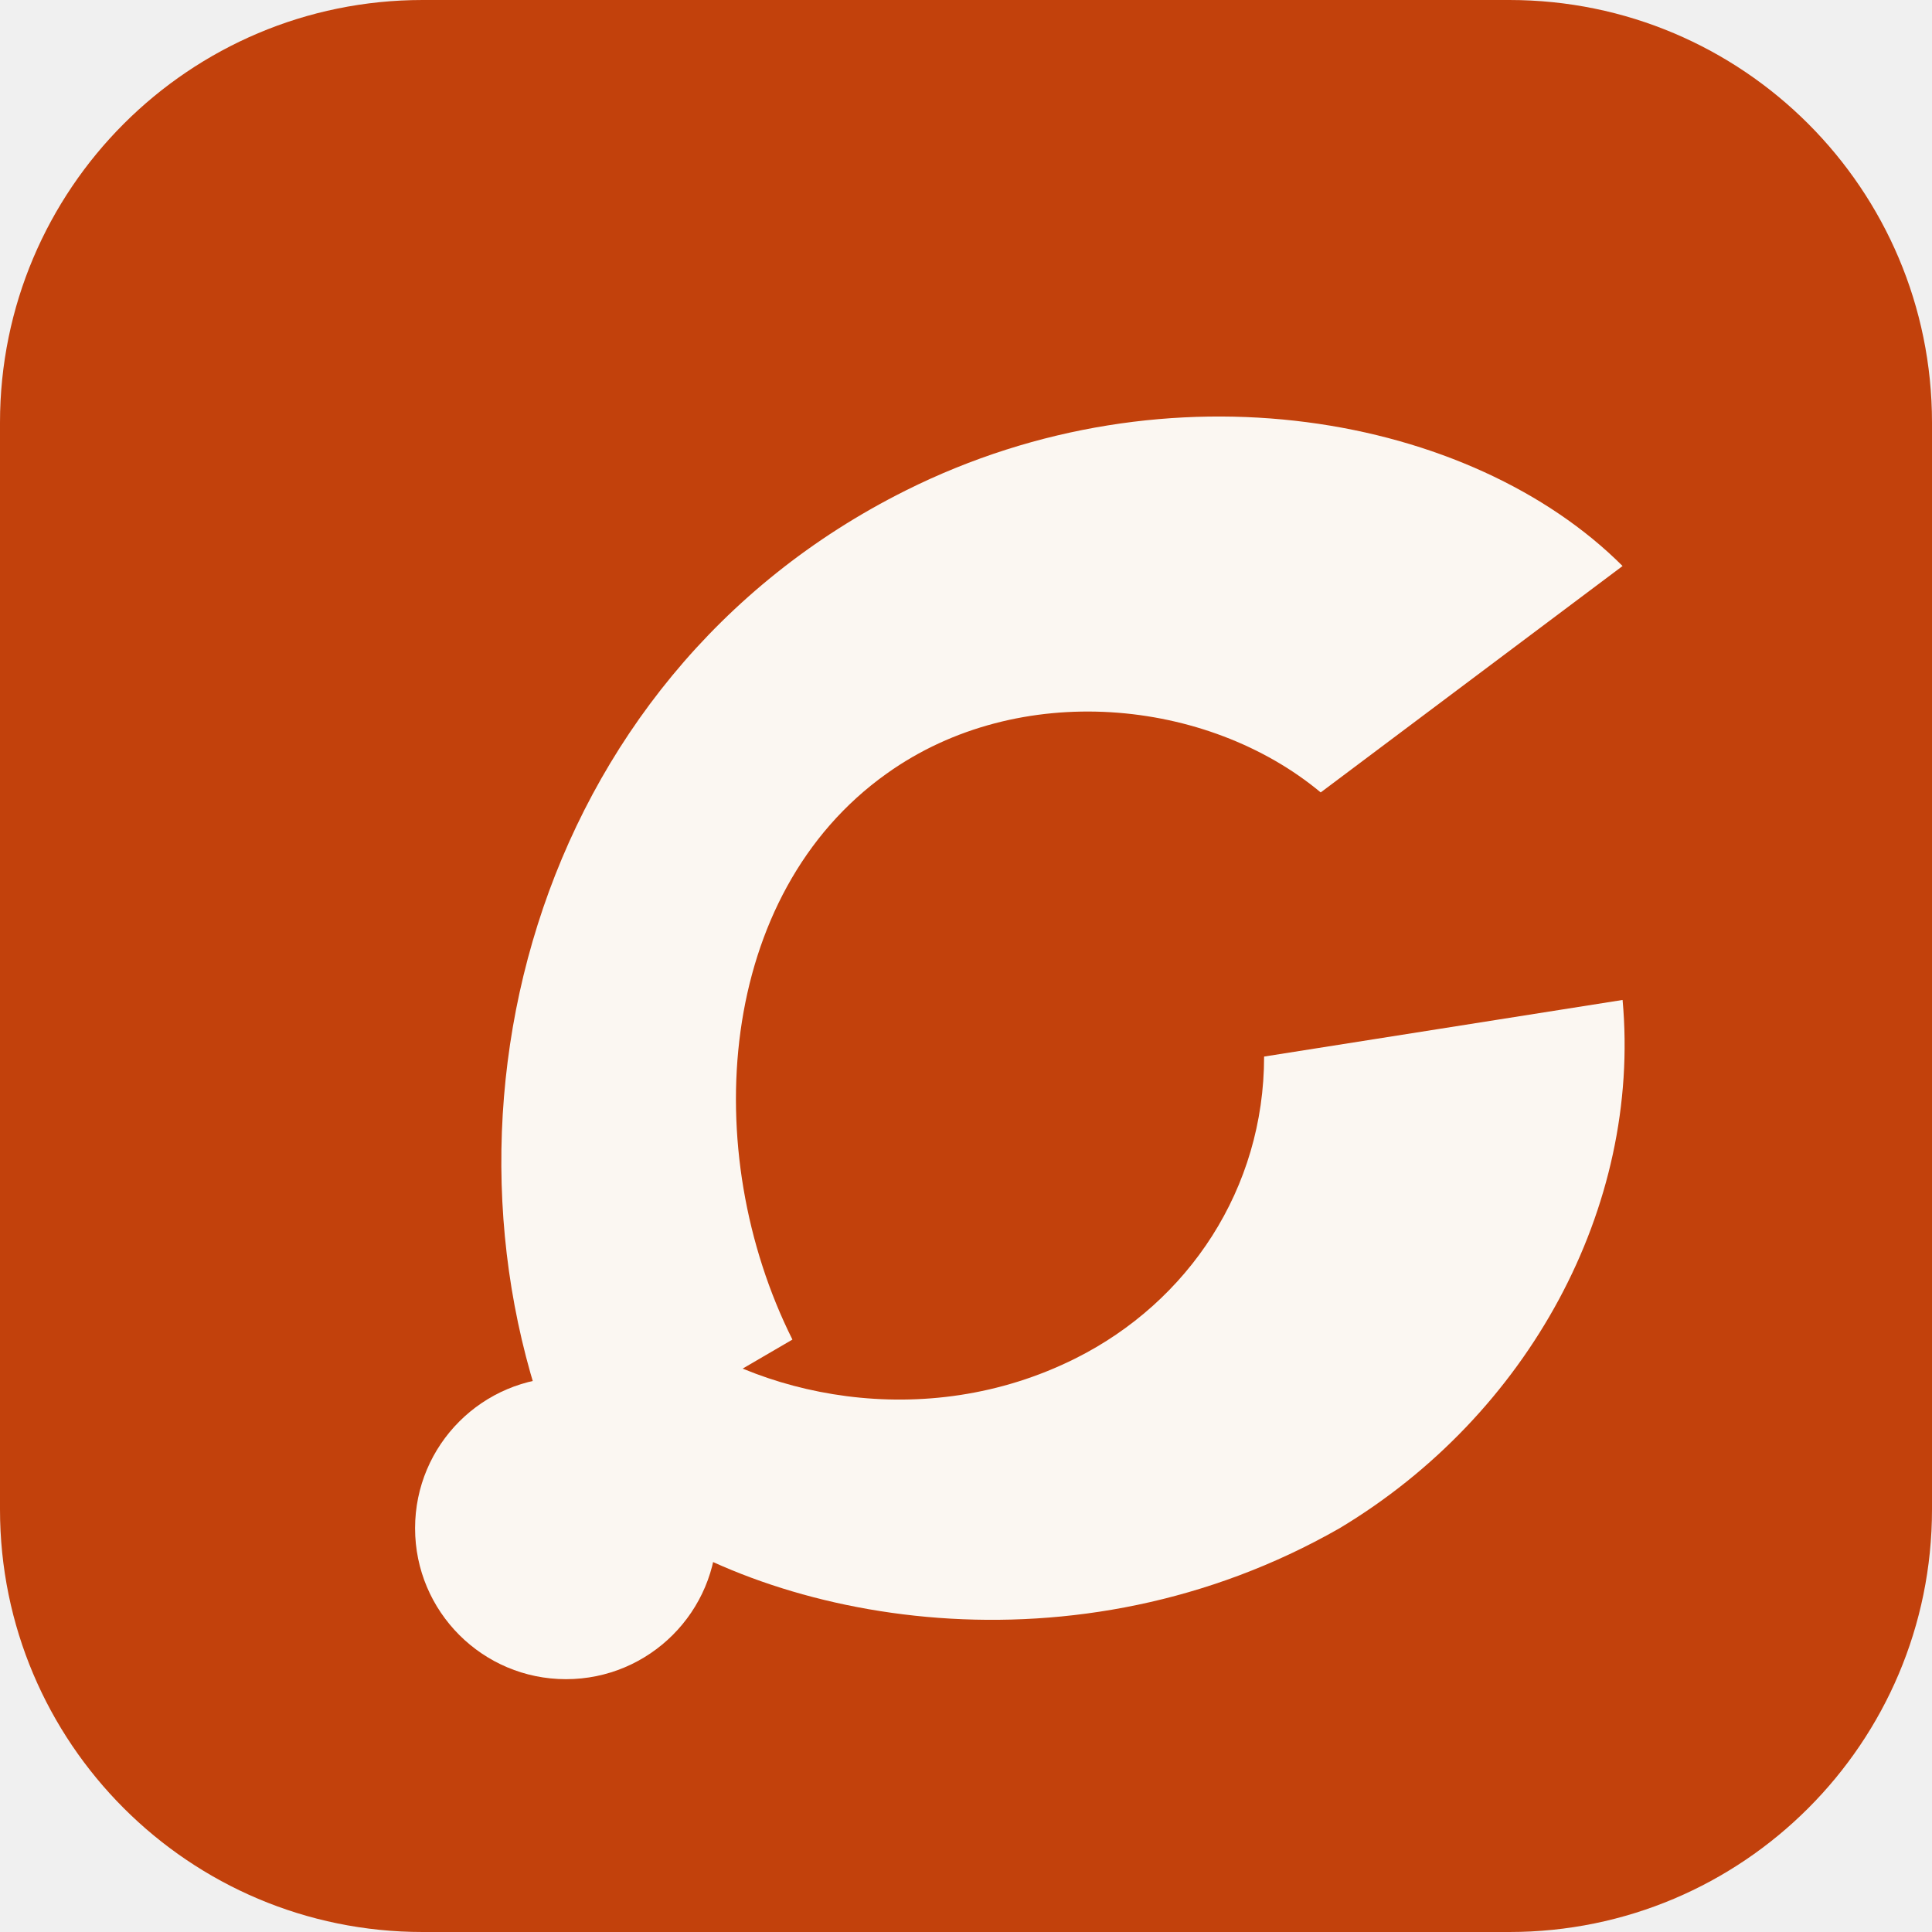
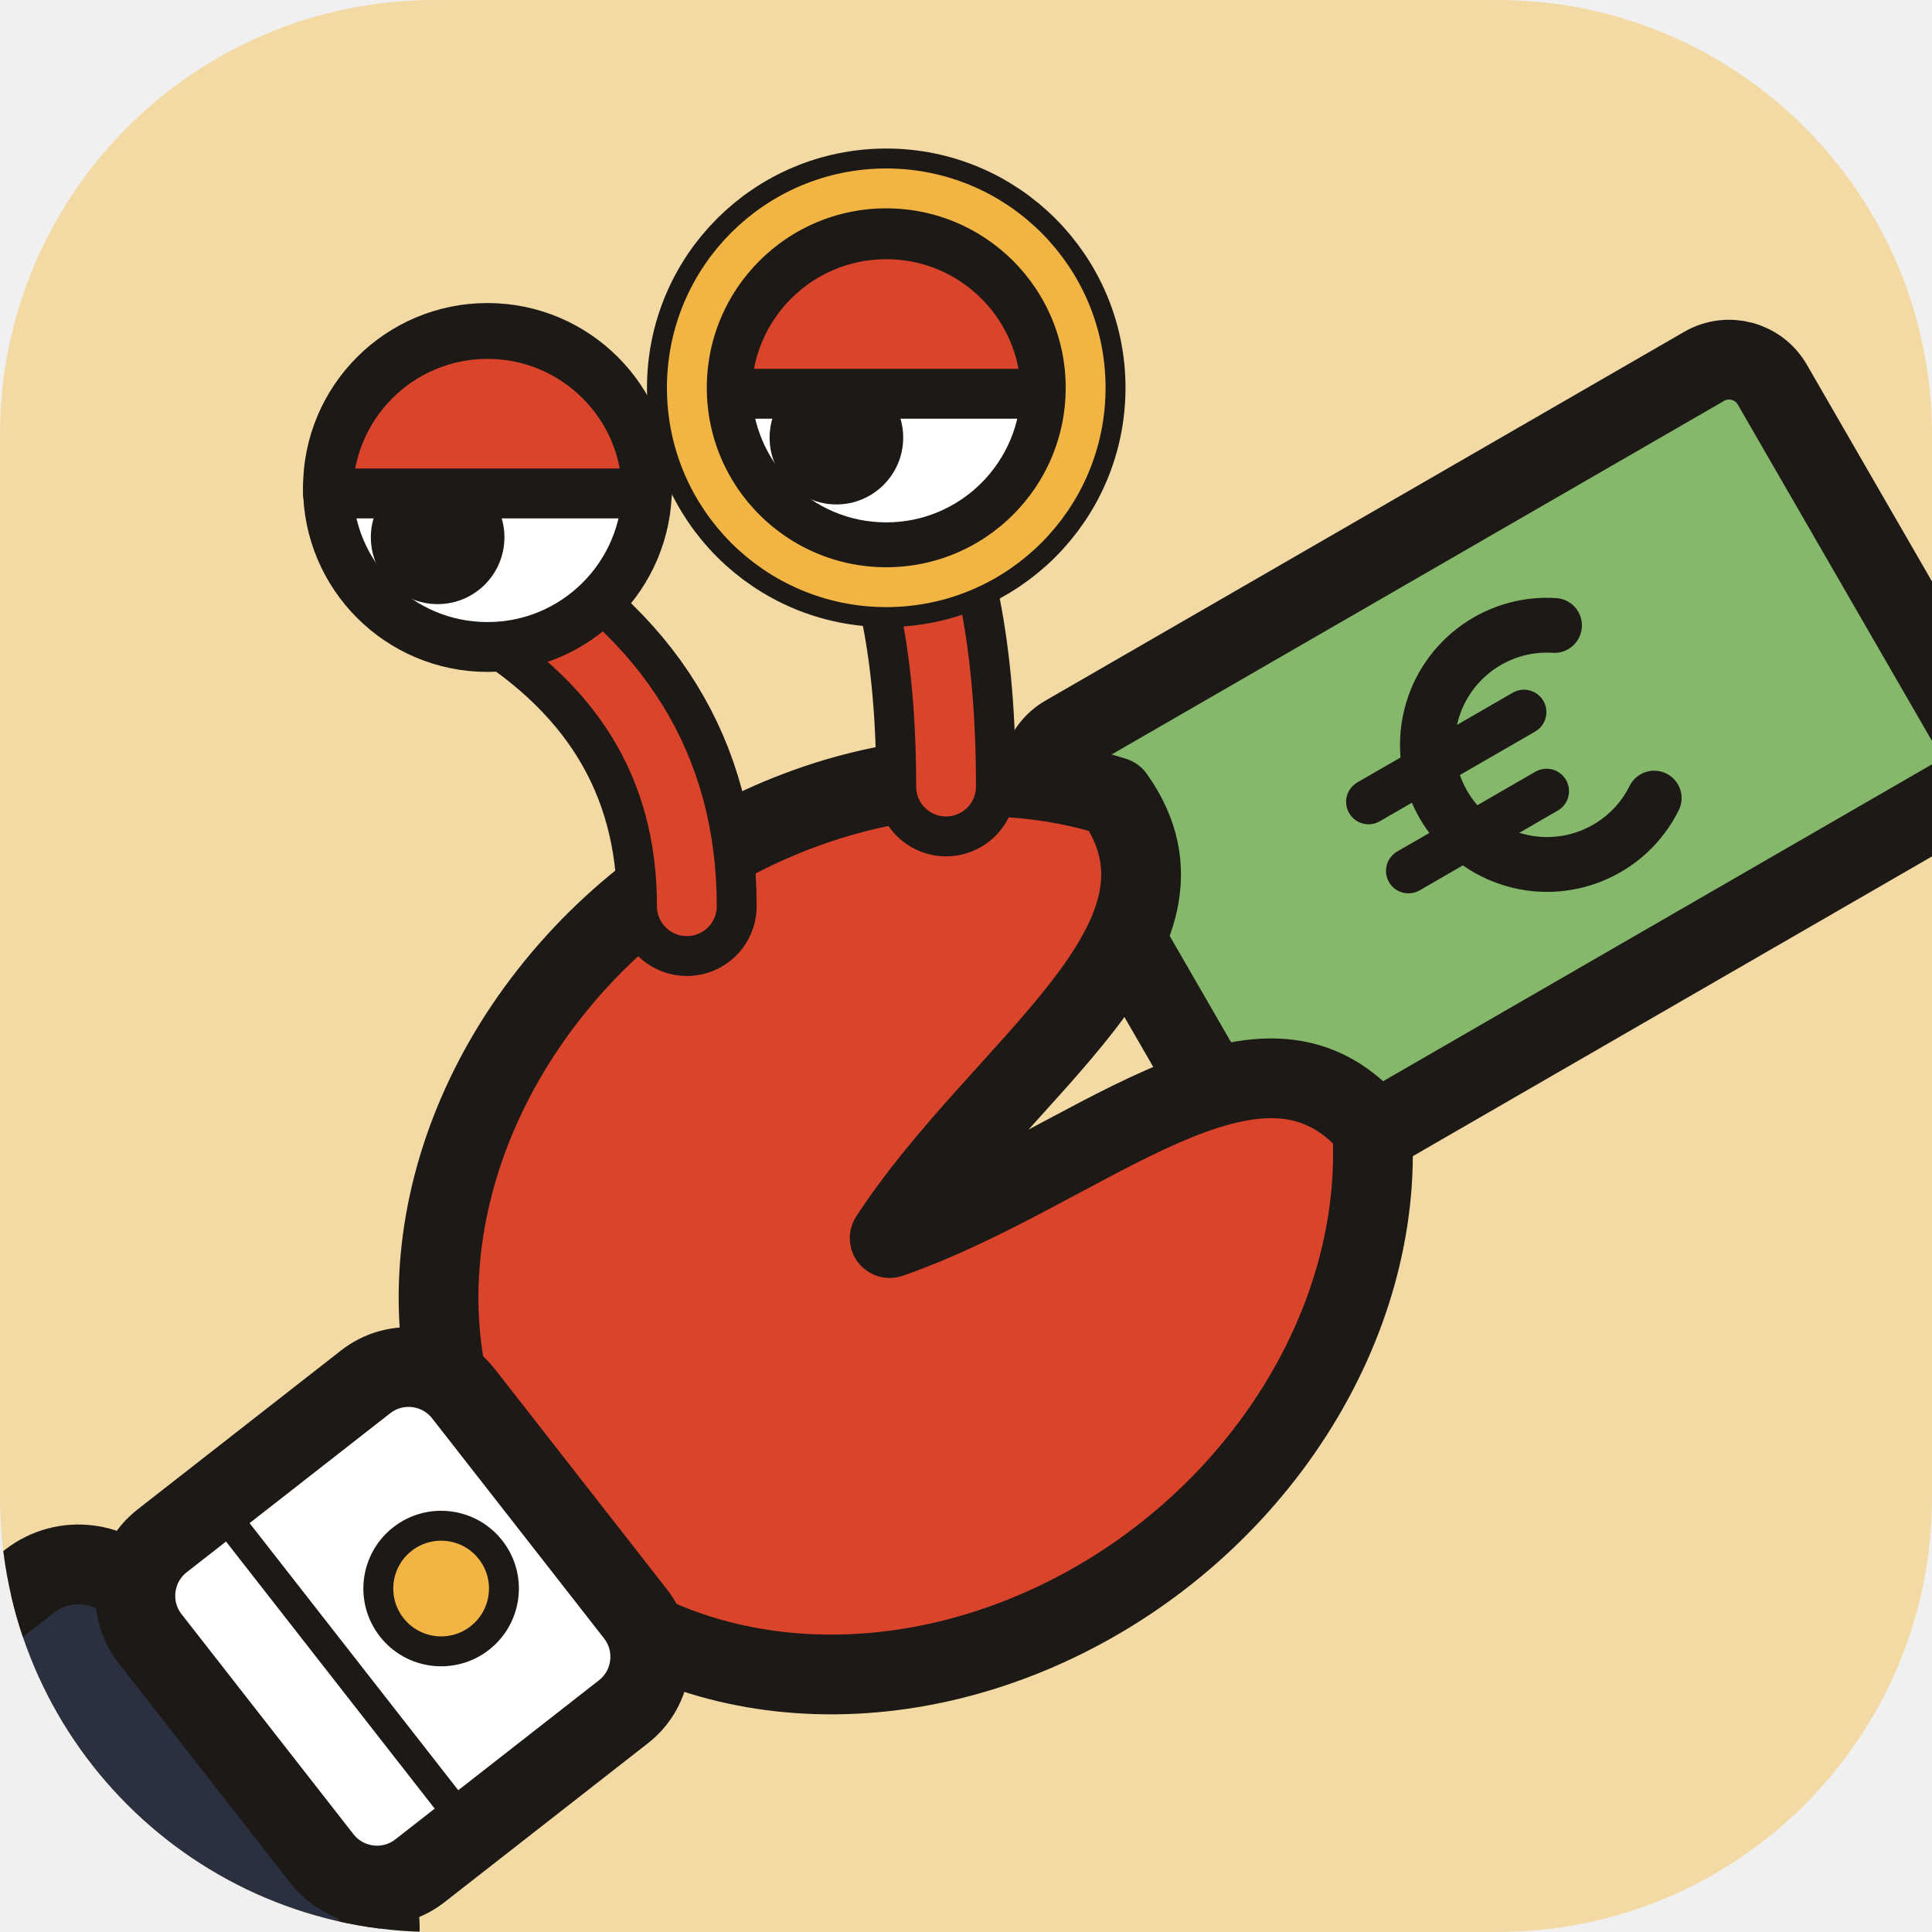
- <svg xmlns="http://www.w3.org/2000/svg" viewBox="0 0 512 512">
-   <rect width="512" height="512" rx="112" fill="#c2410c" />
-   <g fill="#fbf7f2">
-     <path d="M150 390c-40-90-10-210 90-260 70-35 150-20 190 20l-80 60c-30-25-80-30-115-5-45 32-50 100-25 150z" />
-     <path d="M165 400c40 30 120 45 190 5 50-30 80-85 75-140l-95 15c0 35-20 65-50 80-40 20-85 10-110-10z" />
-     <circle cx="150" cy="405" r="40" />
+ <svg xmlns="http://www.w3.org/2000/svg" width="512" height="512" viewBox="0 0 200 200">
+   <clipPath id="ic225">
+     <rect width="200" height="200" rx="45.0" />
+   </clipPath>
+   <rect width="200" height="200" rx="45.0" fill="#f3d9a4" />
+   <g clip-path="url(#ic225)">
+     <g transform="translate(14 14) scale(0.86)">
+       <g transform="translate(100 100) scale(1.2) translate(-118 -84)">
+         <g transform="translate(112 110) rotate(-38)">
+           <g transform="rotate(8 76 1)">
+             <rect x="34" y="-24" width="84" height="50" rx="5" fill="#86b86b" stroke="#1c1917" stroke-width="8" stroke-linejoin="round" />
+             <path d="M87 -9 A12 12 0 1 0 87 11" fill="none" stroke="#1c1917" stroke-width="5.5" stroke-linecap="round" />
+             <path d="M62 -3 L80 -3 M62 5 L78 5" stroke="#1c1917" stroke-width="4.5" stroke-linecap="round" />
+           </g>
+           <path d="M42.9 21.0 A49.6 42.0 0 1 1 42.9 -21.0 C42.1 -3.4 17.6 -6.7 -2.1 0.0 C17.6 6.7 42.1 3.4 42.9 21.0 Z" fill="#d9442b" stroke="#1c1917" stroke-width="8" stroke-linejoin="round" stroke-linecap="round" />
+           <rect x="-205.3" y="-26.0" width="122" height="52.1" rx="8" fill="#2b3040" stroke="#1c1917" stroke-width="8" />
+           <rect x="-85.3" y="-21.0" width="39.9" height="42.0" rx="7" fill="#ffffff" stroke="#1c1917" stroke-width="8" />
+           <path d="M-71.8 -17.0 L-71.8 17.0" stroke="#1c1917" stroke-width="3" stroke-linecap="round" />
+           <circle cx="-59.2" cy="0" r="6.3" fill="#f2b544" stroke="#1c1917" stroke-width="3" />
+         </g>
+         <path d="M90 78 Q90 57.0 70 45.6" fill="none" stroke="#1c1917" stroke-width="14" stroke-linecap="round" />
+         <path d="M90 78 Q90 57.0 70 45.6" fill="none" stroke="#d9442b" stroke-width="6" stroke-linecap="round" />
+         <path d="M116 66 Q116 46.0 110 35.6" fill="none" stroke="#1c1917" stroke-width="14" stroke-linecap="round" />
+         <path d="M116 66 Q116 46.0 110 35.6" fill="none" stroke="#d9442b" stroke-width="6" stroke-linecap="round" />
+         <circle cx="70" cy="36" r="16" fill="#fff" stroke="#1c1917" stroke-width="5" />
+         <circle cx="65.0" cy="41.0" r="6.7" fill="#1c1917" />
+         <path d="M54.0 36.6 A16 16 0 0 1 86.0 36.6 Z" fill="#d9442b" stroke="#1c1917" stroke-width="5" stroke-linejoin="round" />
+         <circle cx="110" cy="26" r="16" fill="#fff" stroke="#1c1917" stroke-width="5" />
+         <circle cx="105.0" cy="31.0" r="6.7" fill="#1c1917" />
+         <path d="M94.0 26.6 A16 16 0 0 1 126.0 26.6 Z" fill="#d9442b" stroke="#1c1917" stroke-width="5" stroke-linejoin="round" />
+         <circle cx="110" cy="26" r="20" fill="none" stroke="#1c1917" stroke-width="8" />
+         <circle cx="110" cy="26" r="20" fill="none" stroke="#f2b544" stroke-width="4" />
+       </g>
+     </g>
  </g>
</svg>
